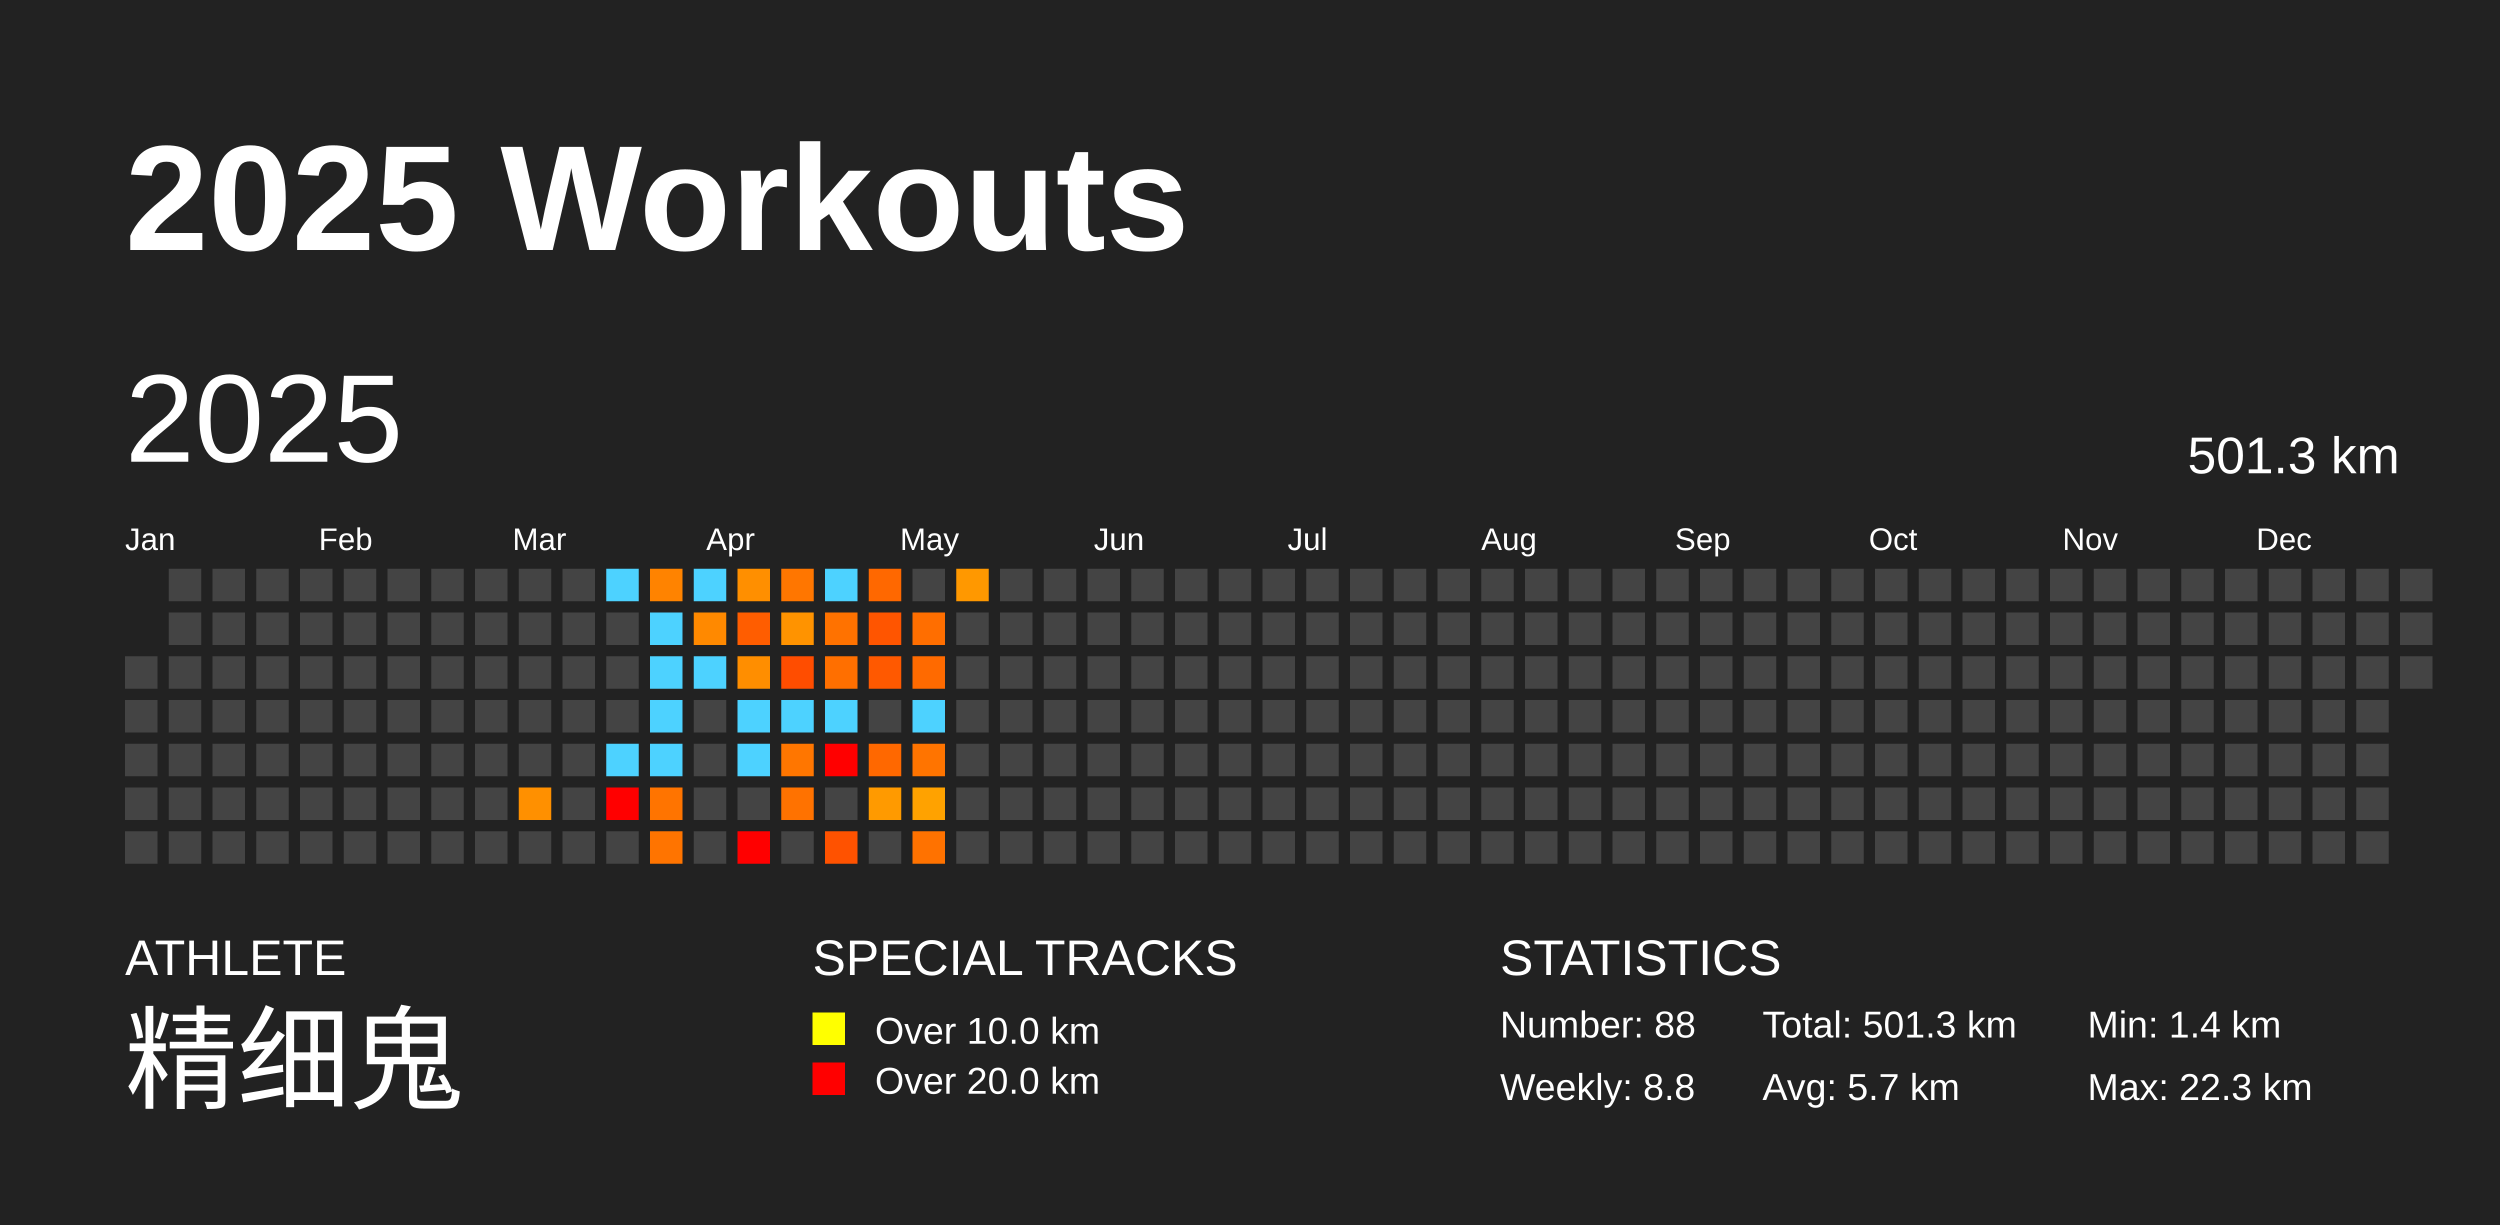
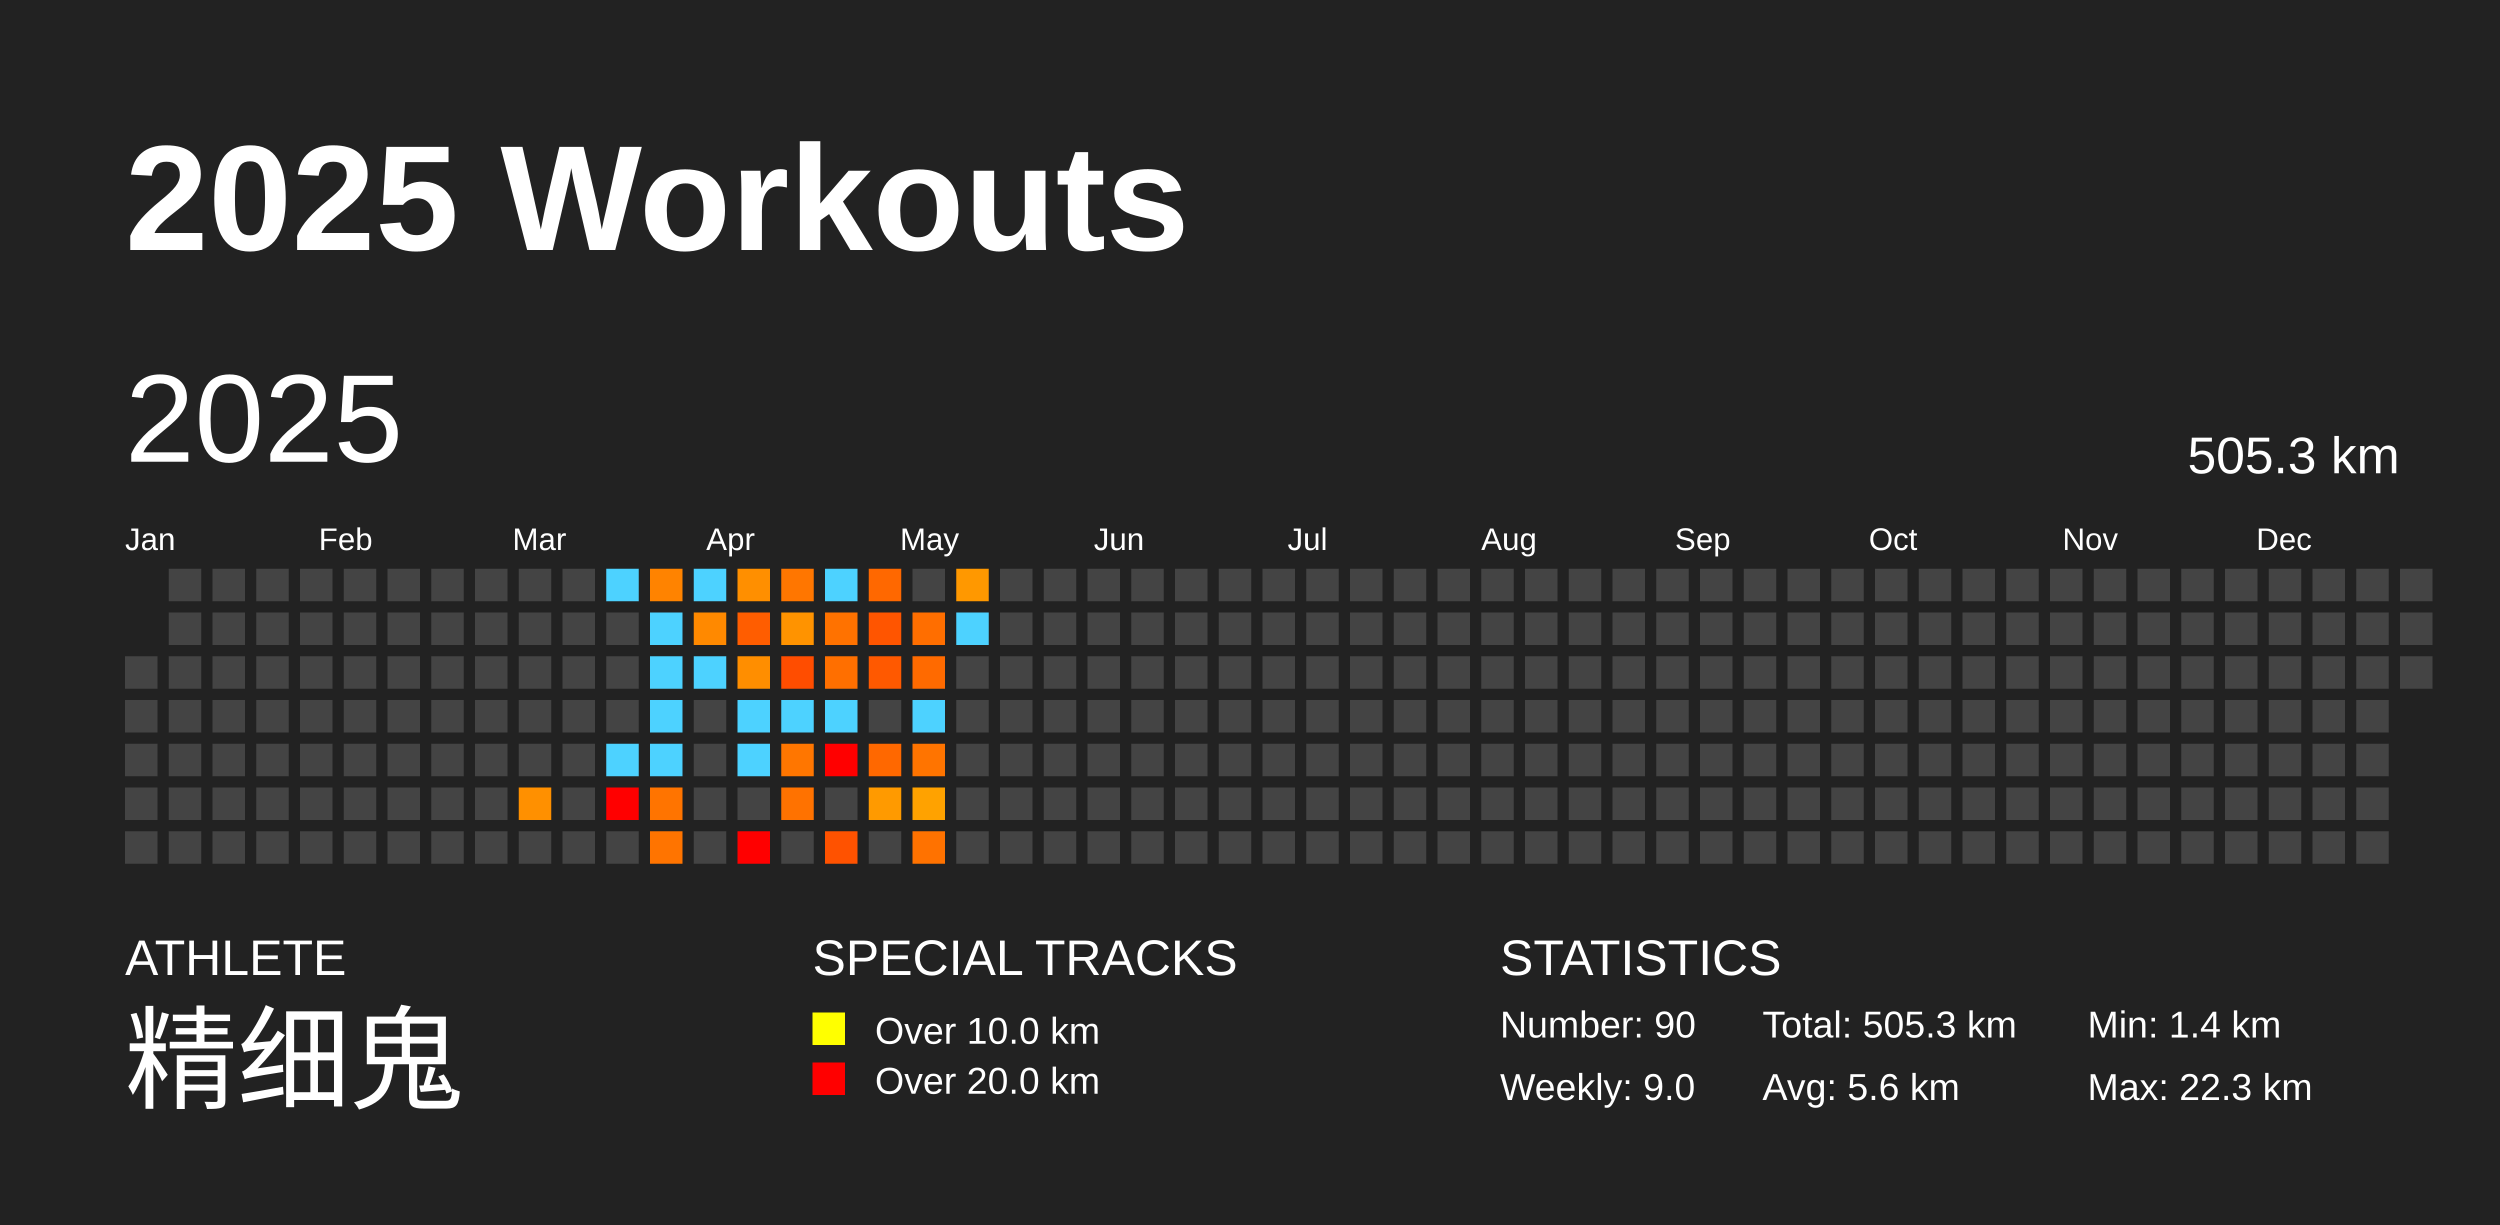
<svg xmlns="http://www.w3.org/2000/svg" baseProfile="full" height="98mm" version="1.1" viewBox="0,0,200,98" width="200mm">
  <defs />
  <rect fill="#222222" height="98" width="200" x="0" y="0" />
  <text fill="#FFFFFF" style="font-size:12px; font-family:Arial; font-weight:bold;" x="10" y="20">2025 Workouts</text>
  <text fill="#FFFFFF" style="font-size:4px; font-family:Arial" x="10" y="78">ATHLETE</text>
  <text fill="#FFFFFF" style="font-size:9px; font-family:Arial" x="10" y="88">精细鬼</text>
  <text fill="#FFFFFF" style="font-size:4px; font-family:Arial" x="65" y="78">SPECIAL TRACKS</text>
  <rect fill="yellow" height="2.6" width="2.6" x="65" y="81" />
  <text fill="#FFFFFF" style="font-size:3px; font-family:Arial" x="70" y="83.5">Over 10.0 km</text>
  <rect fill="red" height="2.6" width="2.6" x="65" y="85" />
  <text fill="#FFFFFF" style="font-size:3px; font-family:Arial" x="70" y="87.5">Over 20.0 km</text>
  <text fill="#FFFFFF" style="font-size:4px; font-family:Arial" x="120" y="78">STATISTICS</text>
-   <text fill="#FFFFFF" style="font-size:3px; font-family:Arial" x="120" y="83">Number: 88</text>
-   <text fill="#FFFFFF" style="font-size:3px; font-family:Arial" x="120" y="88">Weekly: 8.8</text>
-   <text fill="#FFFFFF" style="font-size:3px; font-family:Arial" x="141" y="83">Total: 501.3 km</text>
-   <text fill="#FFFFFF" style="font-size:3px; font-family:Arial" x="141" y="88">Avg: 5.7 km</text>
+   <text fill="#FFFFFF" style="font-size:3px; font-family:Arial" x="120" y="83">Number: 90</text>
+   <text fill="#FFFFFF" style="font-size:3px; font-family:Arial" x="120" y="88">Weekly: 9.0</text>
+   <text fill="#FFFFFF" style="font-size:3px; font-family:Arial" x="141" y="83">Total: 505.3 km</text>
+   <text fill="#FFFFFF" style="font-size:3px; font-family:Arial" x="141" y="88">Avg: 5.6 km</text>
  <text fill="#FFFFFF" style="font-size:3px; font-family:Arial" x="167" y="83">Min: 1.4 km</text>
  <text fill="#FFFFFF" style="font-size:3px; font-family:Arial" x="167" y="88">Max: 22.3 km</text>
  <text dominant-baseline="hanging" fill="#FFFFFF" style="font-size:10.0px; font-family:Arial;" x="10" y="30">2025</text>
-   <text dominant-baseline="hanging" fill="#FFFFFF" style="font-size:4.125px; font-family:Arial;" x="175" y="35">501.3 km</text>
+   <text dominant-baseline="hanging" fill="#FFFFFF" style="font-size:4.125px; font-family:Arial;" x="175" y="35">505.3 km</text>
  <text fill="#FFFFFF" style="font-size:2.5px; font-family:Arial" x="10.0" y="44">Jan</text>
  <text fill="#FFFFFF" style="font-size:2.5px; font-family:Arial" x="25.5" y="44">Feb</text>
  <text fill="#FFFFFF" style="font-size:2.5px; font-family:Arial" x="41.0" y="44">Mar</text>
  <text fill="#FFFFFF" style="font-size:2.5px; font-family:Arial" x="56.5" y="44">Apr</text>
  <text fill="#FFFFFF" style="font-size:2.5px; font-family:Arial" x="72.0" y="44">May</text>
  <text fill="#FFFFFF" style="font-size:2.5px; font-family:Arial" x="87.5" y="44">Jun</text>
  <text fill="#FFFFFF" style="font-size:2.5px; font-family:Arial" x="103.0" y="44">Jul</text>
  <text fill="#FFFFFF" style="font-size:2.5px; font-family:Arial" x="118.5" y="44">Aug</text>
  <text fill="#FFFFFF" style="font-size:2.5px; font-family:Arial" x="134.0" y="44">Sep</text>
  <text fill="#FFFFFF" style="font-size:2.5px; font-family:Arial" x="149.5" y="44">Oct</text>
  <text fill="#FFFFFF" style="font-size:2.5px; font-family:Arial" x="165.0" y="44">Nov</text>
  <text fill="#FFFFFF" style="font-size:2.5px; font-family:Arial" x="180.5" y="44">Dec</text>
  <rect fill="#444444" height="2.6" width="2.6" x="10.0" y="52.5" />
  <rect fill="#444444" height="2.6" width="2.6" x="10.0" y="56.0" />
  <rect fill="#444444" height="2.6" width="2.6" x="10.0" y="59.5" />
  <rect fill="#444444" height="2.6" width="2.6" x="10.0" y="63.0" />
  <rect fill="#444444" height="2.6" width="2.6" x="10.0" y="66.5" />
  <rect fill="#444444" height="2.6" width="2.6" x="13.5" y="45.5" />
  <rect fill="#444444" height="2.6" width="2.6" x="13.5" y="49.0" />
  <rect fill="#444444" height="2.6" width="2.6" x="13.5" y="52.5" />
  <rect fill="#444444" height="2.6" width="2.6" x="13.5" y="56.0" />
  <rect fill="#444444" height="2.6" width="2.6" x="13.5" y="59.5" />
  <rect fill="#444444" height="2.6" width="2.6" x="13.5" y="63.0" />
  <rect fill="#444444" height="2.6" width="2.6" x="13.5" y="66.5" />
  <rect fill="#444444" height="2.6" width="2.6" x="17.0" y="45.5" />
  <rect fill="#444444" height="2.6" width="2.6" x="17.0" y="49.0" />
  <rect fill="#444444" height="2.6" width="2.6" x="17.0" y="52.5" />
  <rect fill="#444444" height="2.6" width="2.6" x="17.0" y="56.0" />
  <rect fill="#444444" height="2.6" width="2.6" x="17.0" y="59.5" />
  <rect fill="#444444" height="2.6" width="2.6" x="17.0" y="63.0" />
  <rect fill="#444444" height="2.6" width="2.6" x="17.0" y="66.5" />
  <rect fill="#444444" height="2.6" width="2.6" x="20.5" y="45.5" />
  <rect fill="#444444" height="2.6" width="2.6" x="20.5" y="49.0" />
  <rect fill="#444444" height="2.6" width="2.6" x="20.5" y="52.5" />
  <rect fill="#444444" height="2.6" width="2.6" x="20.5" y="56.0" />
  <rect fill="#444444" height="2.6" width="2.6" x="20.5" y="59.5" />
  <rect fill="#444444" height="2.6" width="2.6" x="20.5" y="63.0" />
  <rect fill="#444444" height="2.6" width="2.6" x="20.5" y="66.5" />
  <rect fill="#444444" height="2.6" width="2.6" x="24.0" y="45.5" />
  <rect fill="#444444" height="2.6" width="2.6" x="24.0" y="49.0" />
  <rect fill="#444444" height="2.6" width="2.6" x="24.0" y="52.5" />
  <rect fill="#444444" height="2.6" width="2.6" x="24.0" y="56.0" />
  <rect fill="#444444" height="2.6" width="2.6" x="24.0" y="59.5" />
  <rect fill="#444444" height="2.6" width="2.6" x="24.0" y="63.0" />
  <rect fill="#444444" height="2.6" width="2.6" x="24.0" y="66.5" />
  <rect fill="#444444" height="2.6" width="2.6" x="27.5" y="45.5" />
  <rect fill="#444444" height="2.6" width="2.6" x="27.5" y="49.0" />
  <rect fill="#444444" height="2.6" width="2.6" x="27.5" y="52.5" />
  <rect fill="#444444" height="2.6" width="2.6" x="27.5" y="56.0" />
  <rect fill="#444444" height="2.6" width="2.6" x="27.5" y="59.5" />
  <rect fill="#444444" height="2.6" width="2.6" x="27.5" y="63.0" />
  <rect fill="#444444" height="2.6" width="2.6" x="27.5" y="66.5" />
  <rect fill="#444444" height="2.6" width="2.6" x="31.0" y="45.5" />
  <rect fill="#444444" height="2.6" width="2.6" x="31.0" y="49.0" />
  <rect fill="#444444" height="2.6" width="2.6" x="31.0" y="52.5" />
  <rect fill="#444444" height="2.6" width="2.6" x="31.0" y="56.0" />
  <rect fill="#444444" height="2.6" width="2.6" x="31.0" y="59.5" />
  <rect fill="#444444" height="2.6" width="2.6" x="31.0" y="63.0" />
  <rect fill="#444444" height="2.6" width="2.6" x="31.0" y="66.5" />
  <rect fill="#444444" height="2.6" width="2.6" x="34.5" y="45.5" />
  <rect fill="#444444" height="2.6" width="2.6" x="34.5" y="49.0" />
  <rect fill="#444444" height="2.6" width="2.6" x="34.5" y="52.5" />
  <rect fill="#444444" height="2.6" width="2.6" x="34.5" y="56.0" />
  <rect fill="#444444" height="2.6" width="2.6" x="34.5" y="59.5" />
  <rect fill="#444444" height="2.6" width="2.6" x="34.5" y="63.0" />
  <rect fill="#444444" height="2.6" width="2.6" x="34.5" y="66.5" />
  <rect fill="#444444" height="2.6" width="2.6" x="38.0" y="45.5" />
  <rect fill="#444444" height="2.6" width="2.6" x="38.0" y="49.0" />
  <rect fill="#444444" height="2.6" width="2.6" x="38.0" y="52.5" />
  <rect fill="#444444" height="2.6" width="2.6" x="38.0" y="56.0" />
  <rect fill="#444444" height="2.6" width="2.6" x="38.0" y="59.5" />
  <rect fill="#444444" height="2.6" width="2.6" x="38.0" y="63.0" />
  <rect fill="#444444" height="2.6" width="2.6" x="38.0" y="66.5" />
  <rect fill="#444444" height="2.6" width="2.6" x="41.5" y="45.5" />
  <rect fill="#444444" height="2.6" width="2.6" x="41.5" y="49.0" />
  <rect fill="#444444" height="2.6" width="2.6" x="41.5" y="52.5" />
  <rect fill="#444444" height="2.6" width="2.6" x="41.5" y="56.0" />
  <rect fill="#444444" height="2.6" width="2.6" x="41.5" y="59.5" />
  <rect fill="#ff9000" height="2.6" width="2.6" x="41.5" y="63.0" />
  <rect fill="#444444" height="2.6" width="2.6" x="41.5" y="66.5" />
  <rect fill="#444444" height="2.6" width="2.6" x="45.0" y="45.5" />
  <rect fill="#444444" height="2.6" width="2.6" x="45.0" y="49.0" />
  <rect fill="#444444" height="2.6" width="2.6" x="45.0" y="52.5" />
  <rect fill="#444444" height="2.6" width="2.6" x="45.0" y="56.0" />
  <rect fill="#444444" height="2.6" width="2.6" x="45.0" y="59.5" />
  <rect fill="#444444" height="2.6" width="2.6" x="45.0" y="63.0" />
  <rect fill="#444444" height="2.6" width="2.6" x="45.0" y="66.5" />
  <rect fill="#4dd2ff" height="2.6" width="2.6" x="48.5" y="45.5" />
  <rect fill="#444444" height="2.6" width="2.6" x="48.5" y="49.0" />
  <rect fill="#444444" height="2.6" width="2.6" x="48.5" y="52.5" />
  <rect fill="#444444" height="2.6" width="2.6" x="48.5" y="56.0" />
  <rect fill="#4dd2ff" height="2.6" width="2.6" x="48.5" y="59.5" />
  <rect fill="red" height="2.6" width="2.6" x="48.5" y="63.0" />
  <rect fill="#444444" height="2.6" width="2.6" x="48.5" y="66.5" />
  <rect fill="#ff8300" height="2.6" width="2.6" x="52.0" y="45.5" />
  <rect fill="#4dd2ff" height="2.6" width="2.6" x="52.0" y="49.0" />
  <rect fill="#4dd2ff" height="2.6" width="2.6" x="52.0" y="52.5" />
  <rect fill="#4dd2ff" height="2.6" width="2.6" x="52.0" y="56.0" />
  <rect fill="#4dd2ff" height="2.6" width="2.6" x="52.0" y="59.5" />
  <rect fill="#ff7400" height="2.6" width="2.6" x="52.0" y="63.0" />
  <rect fill="#ff7400" height="2.6" width="2.6" x="52.0" y="66.5" />
  <rect fill="#4dd2ff" height="2.6" width="2.6" x="55.5" y="45.5" />
  <rect fill="#ff8900" height="2.6" width="2.6" x="55.5" y="49.0" />
  <rect fill="#4dd2ff" height="2.6" width="2.6" x="55.5" y="52.5" />
  <rect fill="#444444" height="2.6" width="2.6" x="55.5" y="56.0" />
  <rect fill="#444444" height="2.6" width="2.6" x="55.5" y="59.5" />
  <rect fill="#444444" height="2.6" width="2.6" x="55.5" y="63.0" />
  <rect fill="#444444" height="2.6" width="2.6" x="55.5" y="66.5" />
  <rect fill="#ff8f00" height="2.6" width="2.6" x="59.0" y="45.5" />
  <rect fill="#ff5d00" height="2.6" width="2.6" x="59.0" y="49.0" />
  <rect fill="#ff8e00" height="2.6" width="2.6" x="59.0" y="52.5" />
  <rect fill="#4dd2ff" height="2.6" width="2.6" x="59.0" y="56.0" />
  <rect fill="#4dd2ff" height="2.6" width="2.6" x="59.0" y="59.5" />
  <rect fill="#444444" height="2.6" width="2.6" x="59.0" y="63.0" />
  <rect fill="red" height="2.6" width="2.6" x="59.0" y="66.5" />
  <rect fill="#ff7600" height="2.6" width="2.6" x="62.5" y="45.5" />
  <rect fill="#ff9300" height="2.6" width="2.6" x="62.5" y="49.0" />
  <rect fill="#ff4d00" height="2.6" width="2.6" x="62.5" y="52.5" />
  <rect fill="#4dd2ff" height="2.6" width="2.6" x="62.5" y="56.0" />
  <rect fill="#ff7600" height="2.6" width="2.6" x="62.5" y="59.5" />
  <rect fill="#ff7200" height="2.6" width="2.6" x="62.5" y="63.0" />
  <rect fill="#444444" height="2.6" width="2.6" x="62.5" y="66.5" />
  <rect fill="#4dd2ff" height="2.6" width="2.6" x="66.0" y="45.5" />
  <rect fill="#ff7200" height="2.6" width="2.6" x="66.0" y="49.0" />
  <rect fill="#ff6f00" height="2.6" width="2.6" x="66.0" y="52.5" />
  <rect fill="#4dd2ff" height="2.6" width="2.6" x="66.0" y="56.0" />
  <rect fill="red" height="2.6" width="2.6" x="66.0" y="59.5" />
  <rect fill="#444444" height="2.6" width="2.6" x="66.0" y="63.0" />
  <rect fill="#ff5200" height="2.6" width="2.6" x="66.0" y="66.5" />
  <rect fill="#ff6800" height="2.6" width="2.6" x="69.5" y="45.5" />
  <rect fill="#ff5500" height="2.6" width="2.6" x="69.5" y="49.0" />
  <rect fill="#ff5900" height="2.6" width="2.6" x="69.5" y="52.5" />
  <rect fill="#444444" height="2.6" width="2.6" x="69.5" y="56.0" />
  <rect fill="#ff6800" height="2.6" width="2.6" x="69.5" y="59.5" />
  <rect fill="#ff9a00" height="2.6" width="2.6" x="69.5" y="63.0" />
  <rect fill="#444444" height="2.6" width="2.6" x="69.5" y="66.5" />
  <rect fill="#444444" height="2.6" width="2.6" x="73.0" y="45.5" />
  <rect fill="#ff6e00" height="2.6" width="2.6" x="73.0" y="49.0" />
  <rect fill="#ff6a00" height="2.6" width="2.6" x="73.0" y="52.5" />
  <rect fill="#4dd2ff" height="2.6" width="2.6" x="73.0" y="56.0" />
  <rect fill="#ff7400" height="2.6" width="2.6" x="73.0" y="59.5" />
  <rect fill="#ffa200" height="2.6" width="2.6" x="73.0" y="63.0" />
  <rect fill="#ff7200" height="2.6" width="2.6" x="73.0" y="66.5" />
  <rect fill="#ff9800" height="2.6" width="2.6" x="76.5" y="45.5" />
-   <rect fill="#444444" height="2.6" width="2.6" x="76.5" y="49.0" />
+   <rect fill="#4dd2ff" height="2.6" width="2.6" x="76.5" y="49.0" />
  <rect fill="#444444" height="2.6" width="2.6" x="76.5" y="52.5" />
  <rect fill="#444444" height="2.6" width="2.6" x="76.5" y="56.0" />
  <rect fill="#444444" height="2.6" width="2.6" x="76.5" y="59.5" />
  <rect fill="#444444" height="2.6" width="2.6" x="76.5" y="63.0" />
  <rect fill="#444444" height="2.6" width="2.6" x="76.5" y="66.5" />
  <rect fill="#444444" height="2.6" width="2.6" x="80.0" y="45.5" />
  <rect fill="#444444" height="2.6" width="2.6" x="80.0" y="49.0" />
  <rect fill="#444444" height="2.6" width="2.6" x="80.0" y="52.5" />
  <rect fill="#444444" height="2.6" width="2.6" x="80.0" y="56.0" />
  <rect fill="#444444" height="2.6" width="2.6" x="80.0" y="59.5" />
  <rect fill="#444444" height="2.6" width="2.6" x="80.0" y="63.0" />
  <rect fill="#444444" height="2.6" width="2.6" x="80.0" y="66.5" />
  <rect fill="#444444" height="2.6" width="2.6" x="83.5" y="45.5" />
  <rect fill="#444444" height="2.6" width="2.6" x="83.5" y="49.0" />
  <rect fill="#444444" height="2.6" width="2.6" x="83.5" y="52.5" />
  <rect fill="#444444" height="2.6" width="2.6" x="83.5" y="56.0" />
  <rect fill="#444444" height="2.6" width="2.6" x="83.5" y="59.5" />
  <rect fill="#444444" height="2.6" width="2.6" x="83.5" y="63.0" />
  <rect fill="#444444" height="2.6" width="2.6" x="83.5" y="66.5" />
  <rect fill="#444444" height="2.6" width="2.6" x="87.0" y="45.5" />
  <rect fill="#444444" height="2.6" width="2.6" x="87.0" y="49.0" />
  <rect fill="#444444" height="2.6" width="2.6" x="87.0" y="52.5" />
  <rect fill="#444444" height="2.6" width="2.6" x="87.0" y="56.0" />
  <rect fill="#444444" height="2.6" width="2.6" x="87.0" y="59.5" />
  <rect fill="#444444" height="2.6" width="2.6" x="87.0" y="63.0" />
  <rect fill="#444444" height="2.6" width="2.6" x="87.0" y="66.5" />
  <rect fill="#444444" height="2.6" width="2.6" x="90.5" y="45.5" />
  <rect fill="#444444" height="2.6" width="2.6" x="90.5" y="49.0" />
  <rect fill="#444444" height="2.6" width="2.6" x="90.5" y="52.5" />
  <rect fill="#444444" height="2.6" width="2.6" x="90.5" y="56.0" />
  <rect fill="#444444" height="2.6" width="2.6" x="90.5" y="59.5" />
  <rect fill="#444444" height="2.6" width="2.6" x="90.5" y="63.0" />
  <rect fill="#444444" height="2.6" width="2.6" x="90.5" y="66.5" />
  <rect fill="#444444" height="2.6" width="2.6" x="94.0" y="45.5" />
  <rect fill="#444444" height="2.6" width="2.6" x="94.0" y="49.0" />
  <rect fill="#444444" height="2.6" width="2.6" x="94.0" y="52.5" />
  <rect fill="#444444" height="2.6" width="2.6" x="94.0" y="56.0" />
  <rect fill="#444444" height="2.6" width="2.6" x="94.0" y="59.5" />
  <rect fill="#444444" height="2.6" width="2.6" x="94.0" y="63.0" />
  <rect fill="#444444" height="2.6" width="2.6" x="94.0" y="66.5" />
  <rect fill="#444444" height="2.6" width="2.6" x="97.5" y="45.5" />
  <rect fill="#444444" height="2.6" width="2.6" x="97.5" y="49.0" />
  <rect fill="#444444" height="2.6" width="2.6" x="97.5" y="52.5" />
  <rect fill="#444444" height="2.6" width="2.6" x="97.5" y="56.0" />
  <rect fill="#444444" height="2.6" width="2.6" x="97.5" y="59.5" />
  <rect fill="#444444" height="2.6" width="2.6" x="97.5" y="63.0" />
  <rect fill="#444444" height="2.6" width="2.6" x="97.5" y="66.5" />
  <rect fill="#444444" height="2.6" width="2.6" x="101.0" y="45.5" />
  <rect fill="#444444" height="2.6" width="2.6" x="101.0" y="49.0" />
  <rect fill="#444444" height="2.6" width="2.6" x="101.0" y="52.5" />
  <rect fill="#444444" height="2.6" width="2.6" x="101.0" y="56.0" />
  <rect fill="#444444" height="2.6" width="2.6" x="101.0" y="59.5" />
  <rect fill="#444444" height="2.6" width="2.6" x="101.0" y="63.0" />
  <rect fill="#444444" height="2.6" width="2.6" x="101.0" y="66.5" />
  <rect fill="#444444" height="2.6" width="2.6" x="104.5" y="45.5" />
  <rect fill="#444444" height="2.6" width="2.6" x="104.5" y="49.0" />
  <rect fill="#444444" height="2.6" width="2.6" x="104.5" y="52.5" />
  <rect fill="#444444" height="2.6" width="2.6" x="104.5" y="56.0" />
  <rect fill="#444444" height="2.6" width="2.6" x="104.5" y="59.5" />
  <rect fill="#444444" height="2.6" width="2.6" x="104.5" y="63.0" />
  <rect fill="#444444" height="2.6" width="2.6" x="104.5" y="66.5" />
  <rect fill="#444444" height="2.6" width="2.6" x="108.0" y="45.5" />
  <rect fill="#444444" height="2.6" width="2.6" x="108.0" y="49.0" />
  <rect fill="#444444" height="2.6" width="2.6" x="108.0" y="52.5" />
  <rect fill="#444444" height="2.6" width="2.6" x="108.0" y="56.0" />
  <rect fill="#444444" height="2.6" width="2.6" x="108.0" y="59.5" />
  <rect fill="#444444" height="2.6" width="2.6" x="108.0" y="63.0" />
  <rect fill="#444444" height="2.6" width="2.6" x="108.0" y="66.5" />
  <rect fill="#444444" height="2.6" width="2.6" x="111.5" y="45.5" />
  <rect fill="#444444" height="2.6" width="2.6" x="111.5" y="49.0" />
  <rect fill="#444444" height="2.6" width="2.6" x="111.5" y="52.5" />
  <rect fill="#444444" height="2.6" width="2.6" x="111.5" y="56.0" />
  <rect fill="#444444" height="2.6" width="2.6" x="111.5" y="59.5" />
  <rect fill="#444444" height="2.6" width="2.6" x="111.5" y="63.0" />
  <rect fill="#444444" height="2.6" width="2.6" x="111.5" y="66.5" />
  <rect fill="#444444" height="2.6" width="2.6" x="115.0" y="45.5" />
  <rect fill="#444444" height="2.6" width="2.6" x="115.0" y="49.0" />
  <rect fill="#444444" height="2.6" width="2.6" x="115.0" y="52.5" />
  <rect fill="#444444" height="2.6" width="2.6" x="115.0" y="56.0" />
  <rect fill="#444444" height="2.6" width="2.6" x="115.0" y="59.5" />
  <rect fill="#444444" height="2.6" width="2.6" x="115.0" y="63.0" />
  <rect fill="#444444" height="2.6" width="2.6" x="115.0" y="66.5" />
  <rect fill="#444444" height="2.6" width="2.6" x="118.5" y="45.5" />
  <rect fill="#444444" height="2.6" width="2.6" x="118.5" y="49.0" />
  <rect fill="#444444" height="2.6" width="2.6" x="118.5" y="52.5" />
  <rect fill="#444444" height="2.6" width="2.6" x="118.5" y="56.0" />
  <rect fill="#444444" height="2.6" width="2.6" x="118.5" y="59.5" />
  <rect fill="#444444" height="2.6" width="2.6" x="118.5" y="63.0" />
  <rect fill="#444444" height="2.6" width="2.6" x="118.5" y="66.5" />
  <rect fill="#444444" height="2.6" width="2.6" x="122.0" y="45.5" />
  <rect fill="#444444" height="2.6" width="2.6" x="122.0" y="49.0" />
  <rect fill="#444444" height="2.6" width="2.6" x="122.0" y="52.5" />
  <rect fill="#444444" height="2.6" width="2.6" x="122.0" y="56.0" />
  <rect fill="#444444" height="2.6" width="2.6" x="122.0" y="59.5" />
  <rect fill="#444444" height="2.6" width="2.6" x="122.0" y="63.0" />
  <rect fill="#444444" height="2.6" width="2.6" x="122.0" y="66.5" />
  <rect fill="#444444" height="2.6" width="2.6" x="125.5" y="45.5" />
  <rect fill="#444444" height="2.6" width="2.6" x="125.5" y="49.0" />
  <rect fill="#444444" height="2.6" width="2.6" x="125.5" y="52.5" />
  <rect fill="#444444" height="2.6" width="2.6" x="125.5" y="56.0" />
  <rect fill="#444444" height="2.6" width="2.6" x="125.5" y="59.5" />
  <rect fill="#444444" height="2.6" width="2.6" x="125.5" y="63.0" />
  <rect fill="#444444" height="2.6" width="2.6" x="125.5" y="66.5" />
  <rect fill="#444444" height="2.6" width="2.6" x="129.0" y="45.5" />
  <rect fill="#444444" height="2.6" width="2.6" x="129.0" y="49.0" />
  <rect fill="#444444" height="2.6" width="2.6" x="129.0" y="52.5" />
  <rect fill="#444444" height="2.6" width="2.6" x="129.0" y="56.0" />
  <rect fill="#444444" height="2.6" width="2.6" x="129.0" y="59.5" />
  <rect fill="#444444" height="2.6" width="2.6" x="129.0" y="63.0" />
  <rect fill="#444444" height="2.6" width="2.6" x="129.0" y="66.5" />
  <rect fill="#444444" height="2.6" width="2.6" x="132.5" y="45.5" />
  <rect fill="#444444" height="2.6" width="2.6" x="132.5" y="49.0" />
  <rect fill="#444444" height="2.6" width="2.6" x="132.5" y="52.5" />
  <rect fill="#444444" height="2.6" width="2.6" x="132.5" y="56.0" />
  <rect fill="#444444" height="2.6" width="2.6" x="132.5" y="59.5" />
  <rect fill="#444444" height="2.6" width="2.6" x="132.5" y="63.0" />
  <rect fill="#444444" height="2.6" width="2.6" x="132.5" y="66.5" />
  <rect fill="#444444" height="2.6" width="2.6" x="136.0" y="45.5" />
  <rect fill="#444444" height="2.6" width="2.6" x="136.0" y="49.0" />
  <rect fill="#444444" height="2.6" width="2.6" x="136.0" y="52.5" />
  <rect fill="#444444" height="2.6" width="2.6" x="136.0" y="56.0" />
  <rect fill="#444444" height="2.6" width="2.6" x="136.0" y="59.5" />
  <rect fill="#444444" height="2.6" width="2.6" x="136.0" y="63.0" />
  <rect fill="#444444" height="2.6" width="2.6" x="136.0" y="66.5" />
  <rect fill="#444444" height="2.6" width="2.6" x="139.5" y="45.5" />
  <rect fill="#444444" height="2.6" width="2.6" x="139.5" y="49.0" />
  <rect fill="#444444" height="2.6" width="2.6" x="139.5" y="52.5" />
  <rect fill="#444444" height="2.6" width="2.6" x="139.5" y="56.0" />
  <rect fill="#444444" height="2.6" width="2.6" x="139.5" y="59.5" />
  <rect fill="#444444" height="2.6" width="2.6" x="139.5" y="63.0" />
  <rect fill="#444444" height="2.6" width="2.6" x="139.5" y="66.5" />
  <rect fill="#444444" height="2.6" width="2.6" x="143.0" y="45.5" />
  <rect fill="#444444" height="2.6" width="2.6" x="143.0" y="49.0" />
  <rect fill="#444444" height="2.6" width="2.6" x="143.0" y="52.5" />
  <rect fill="#444444" height="2.6" width="2.6" x="143.0" y="56.0" />
  <rect fill="#444444" height="2.6" width="2.6" x="143.0" y="59.5" />
  <rect fill="#444444" height="2.6" width="2.6" x="143.0" y="63.0" />
  <rect fill="#444444" height="2.6" width="2.6" x="143.0" y="66.5" />
  <rect fill="#444444" height="2.6" width="2.6" x="146.5" y="45.5" />
  <rect fill="#444444" height="2.6" width="2.6" x="146.5" y="49.0" />
  <rect fill="#444444" height="2.6" width="2.6" x="146.5" y="52.5" />
  <rect fill="#444444" height="2.6" width="2.6" x="146.5" y="56.0" />
  <rect fill="#444444" height="2.6" width="2.6" x="146.5" y="59.5" />
  <rect fill="#444444" height="2.6" width="2.6" x="146.5" y="63.0" />
  <rect fill="#444444" height="2.6" width="2.6" x="146.5" y="66.5" />
  <rect fill="#444444" height="2.6" width="2.6" x="150.0" y="45.5" />
  <rect fill="#444444" height="2.6" width="2.6" x="150.0" y="49.0" />
  <rect fill="#444444" height="2.6" width="2.6" x="150.0" y="52.5" />
  <rect fill="#444444" height="2.6" width="2.6" x="150.0" y="56.0" />
  <rect fill="#444444" height="2.6" width="2.6" x="150.0" y="59.5" />
  <rect fill="#444444" height="2.6" width="2.6" x="150.0" y="63.0" />
  <rect fill="#444444" height="2.6" width="2.6" x="150.0" y="66.5" />
  <rect fill="#444444" height="2.6" width="2.6" x="153.5" y="45.5" />
  <rect fill="#444444" height="2.6" width="2.6" x="153.5" y="49.0" />
  <rect fill="#444444" height="2.6" width="2.6" x="153.5" y="52.5" />
  <rect fill="#444444" height="2.6" width="2.6" x="153.5" y="56.0" />
  <rect fill="#444444" height="2.6" width="2.6" x="153.5" y="59.5" />
  <rect fill="#444444" height="2.6" width="2.6" x="153.5" y="63.0" />
  <rect fill="#444444" height="2.6" width="2.6" x="153.5" y="66.5" />
  <rect fill="#444444" height="2.6" width="2.6" x="157.0" y="45.5" />
  <rect fill="#444444" height="2.6" width="2.6" x="157.0" y="49.0" />
  <rect fill="#444444" height="2.6" width="2.6" x="157.0" y="52.5" />
  <rect fill="#444444" height="2.6" width="2.6" x="157.0" y="56.0" />
  <rect fill="#444444" height="2.6" width="2.6" x="157.0" y="59.5" />
  <rect fill="#444444" height="2.6" width="2.6" x="157.0" y="63.0" />
  <rect fill="#444444" height="2.6" width="2.6" x="157.0" y="66.5" />
  <rect fill="#444444" height="2.6" width="2.6" x="160.5" y="45.5" />
  <rect fill="#444444" height="2.6" width="2.6" x="160.5" y="49.0" />
  <rect fill="#444444" height="2.6" width="2.6" x="160.5" y="52.5" />
  <rect fill="#444444" height="2.6" width="2.6" x="160.5" y="56.0" />
  <rect fill="#444444" height="2.6" width="2.6" x="160.5" y="59.5" />
  <rect fill="#444444" height="2.6" width="2.6" x="160.5" y="63.0" />
  <rect fill="#444444" height="2.6" width="2.6" x="160.5" y="66.5" />
  <rect fill="#444444" height="2.6" width="2.6" x="164.0" y="45.5" />
  <rect fill="#444444" height="2.6" width="2.6" x="164.0" y="49.0" />
  <rect fill="#444444" height="2.6" width="2.6" x="164.0" y="52.5" />
  <rect fill="#444444" height="2.6" width="2.6" x="164.0" y="56.0" />
  <rect fill="#444444" height="2.6" width="2.6" x="164.0" y="59.5" />
  <rect fill="#444444" height="2.6" width="2.6" x="164.0" y="63.0" />
  <rect fill="#444444" height="2.6" width="2.6" x="164.0" y="66.5" />
  <rect fill="#444444" height="2.6" width="2.6" x="167.5" y="45.5" />
  <rect fill="#444444" height="2.6" width="2.6" x="167.5" y="49.0" />
  <rect fill="#444444" height="2.6" width="2.6" x="167.5" y="52.5" />
  <rect fill="#444444" height="2.6" width="2.6" x="167.5" y="56.0" />
  <rect fill="#444444" height="2.6" width="2.6" x="167.5" y="59.5" />
  <rect fill="#444444" height="2.6" width="2.6" x="167.5" y="63.0" />
  <rect fill="#444444" height="2.6" width="2.6" x="167.5" y="66.5" />
  <rect fill="#444444" height="2.6" width="2.6" x="171.0" y="45.5" />
  <rect fill="#444444" height="2.6" width="2.6" x="171.0" y="49.0" />
  <rect fill="#444444" height="2.6" width="2.6" x="171.0" y="52.5" />
  <rect fill="#444444" height="2.6" width="2.6" x="171.0" y="56.0" />
  <rect fill="#444444" height="2.6" width="2.6" x="171.0" y="59.5" />
  <rect fill="#444444" height="2.6" width="2.6" x="171.0" y="63.0" />
  <rect fill="#444444" height="2.6" width="2.6" x="171.0" y="66.5" />
  <rect fill="#444444" height="2.6" width="2.6" x="174.5" y="45.5" />
  <rect fill="#444444" height="2.6" width="2.6" x="174.5" y="49.0" />
  <rect fill="#444444" height="2.6" width="2.6" x="174.5" y="52.5" />
  <rect fill="#444444" height="2.6" width="2.6" x="174.5" y="56.0" />
  <rect fill="#444444" height="2.6" width="2.6" x="174.5" y="59.5" />
  <rect fill="#444444" height="2.6" width="2.6" x="174.5" y="63.0" />
  <rect fill="#444444" height="2.6" width="2.6" x="174.5" y="66.5" />
  <rect fill="#444444" height="2.6" width="2.6" x="178.0" y="45.5" />
  <rect fill="#444444" height="2.6" width="2.6" x="178.0" y="49.0" />
  <rect fill="#444444" height="2.6" width="2.6" x="178.0" y="52.5" />
  <rect fill="#444444" height="2.6" width="2.6" x="178.0" y="56.0" />
  <rect fill="#444444" height="2.6" width="2.6" x="178.0" y="59.5" />
  <rect fill="#444444" height="2.6" width="2.6" x="178.0" y="63.0" />
  <rect fill="#444444" height="2.6" width="2.6" x="178.0" y="66.5" />
  <rect fill="#444444" height="2.6" width="2.6" x="181.5" y="45.5" />
  <rect fill="#444444" height="2.6" width="2.6" x="181.5" y="49.0" />
  <rect fill="#444444" height="2.6" width="2.6" x="181.5" y="52.5" />
  <rect fill="#444444" height="2.6" width="2.6" x="181.5" y="56.0" />
  <rect fill="#444444" height="2.6" width="2.6" x="181.5" y="59.5" />
  <rect fill="#444444" height="2.6" width="2.6" x="181.5" y="63.0" />
  <rect fill="#444444" height="2.6" width="2.6" x="181.5" y="66.5" />
  <rect fill="#444444" height="2.6" width="2.6" x="185.0" y="45.5" />
  <rect fill="#444444" height="2.6" width="2.6" x="185.0" y="49.0" />
  <rect fill="#444444" height="2.6" width="2.6" x="185.0" y="52.5" />
  <rect fill="#444444" height="2.6" width="2.6" x="185.0" y="56.0" />
  <rect fill="#444444" height="2.6" width="2.6" x="185.0" y="59.5" />
  <rect fill="#444444" height="2.6" width="2.6" x="185.0" y="63.0" />
  <rect fill="#444444" height="2.6" width="2.6" x="185.0" y="66.5" />
  <rect fill="#444444" height="2.6" width="2.6" x="188.5" y="45.5" />
  <rect fill="#444444" height="2.6" width="2.6" x="188.5" y="49.0" />
  <rect fill="#444444" height="2.6" width="2.6" x="188.5" y="52.5" />
  <rect fill="#444444" height="2.6" width="2.6" x="188.5" y="56.0" />
  <rect fill="#444444" height="2.6" width="2.6" x="188.5" y="59.5" />
  <rect fill="#444444" height="2.6" width="2.6" x="188.5" y="63.0" />
  <rect fill="#444444" height="2.6" width="2.6" x="188.5" y="66.5" />
  <rect fill="#444444" height="2.6" width="2.6" x="192.0" y="45.5" />
  <rect fill="#444444" height="2.6" width="2.6" x="192.0" y="49.0" />
  <rect fill="#444444" height="2.6" width="2.6" x="192.0" y="52.5" />
</svg>
